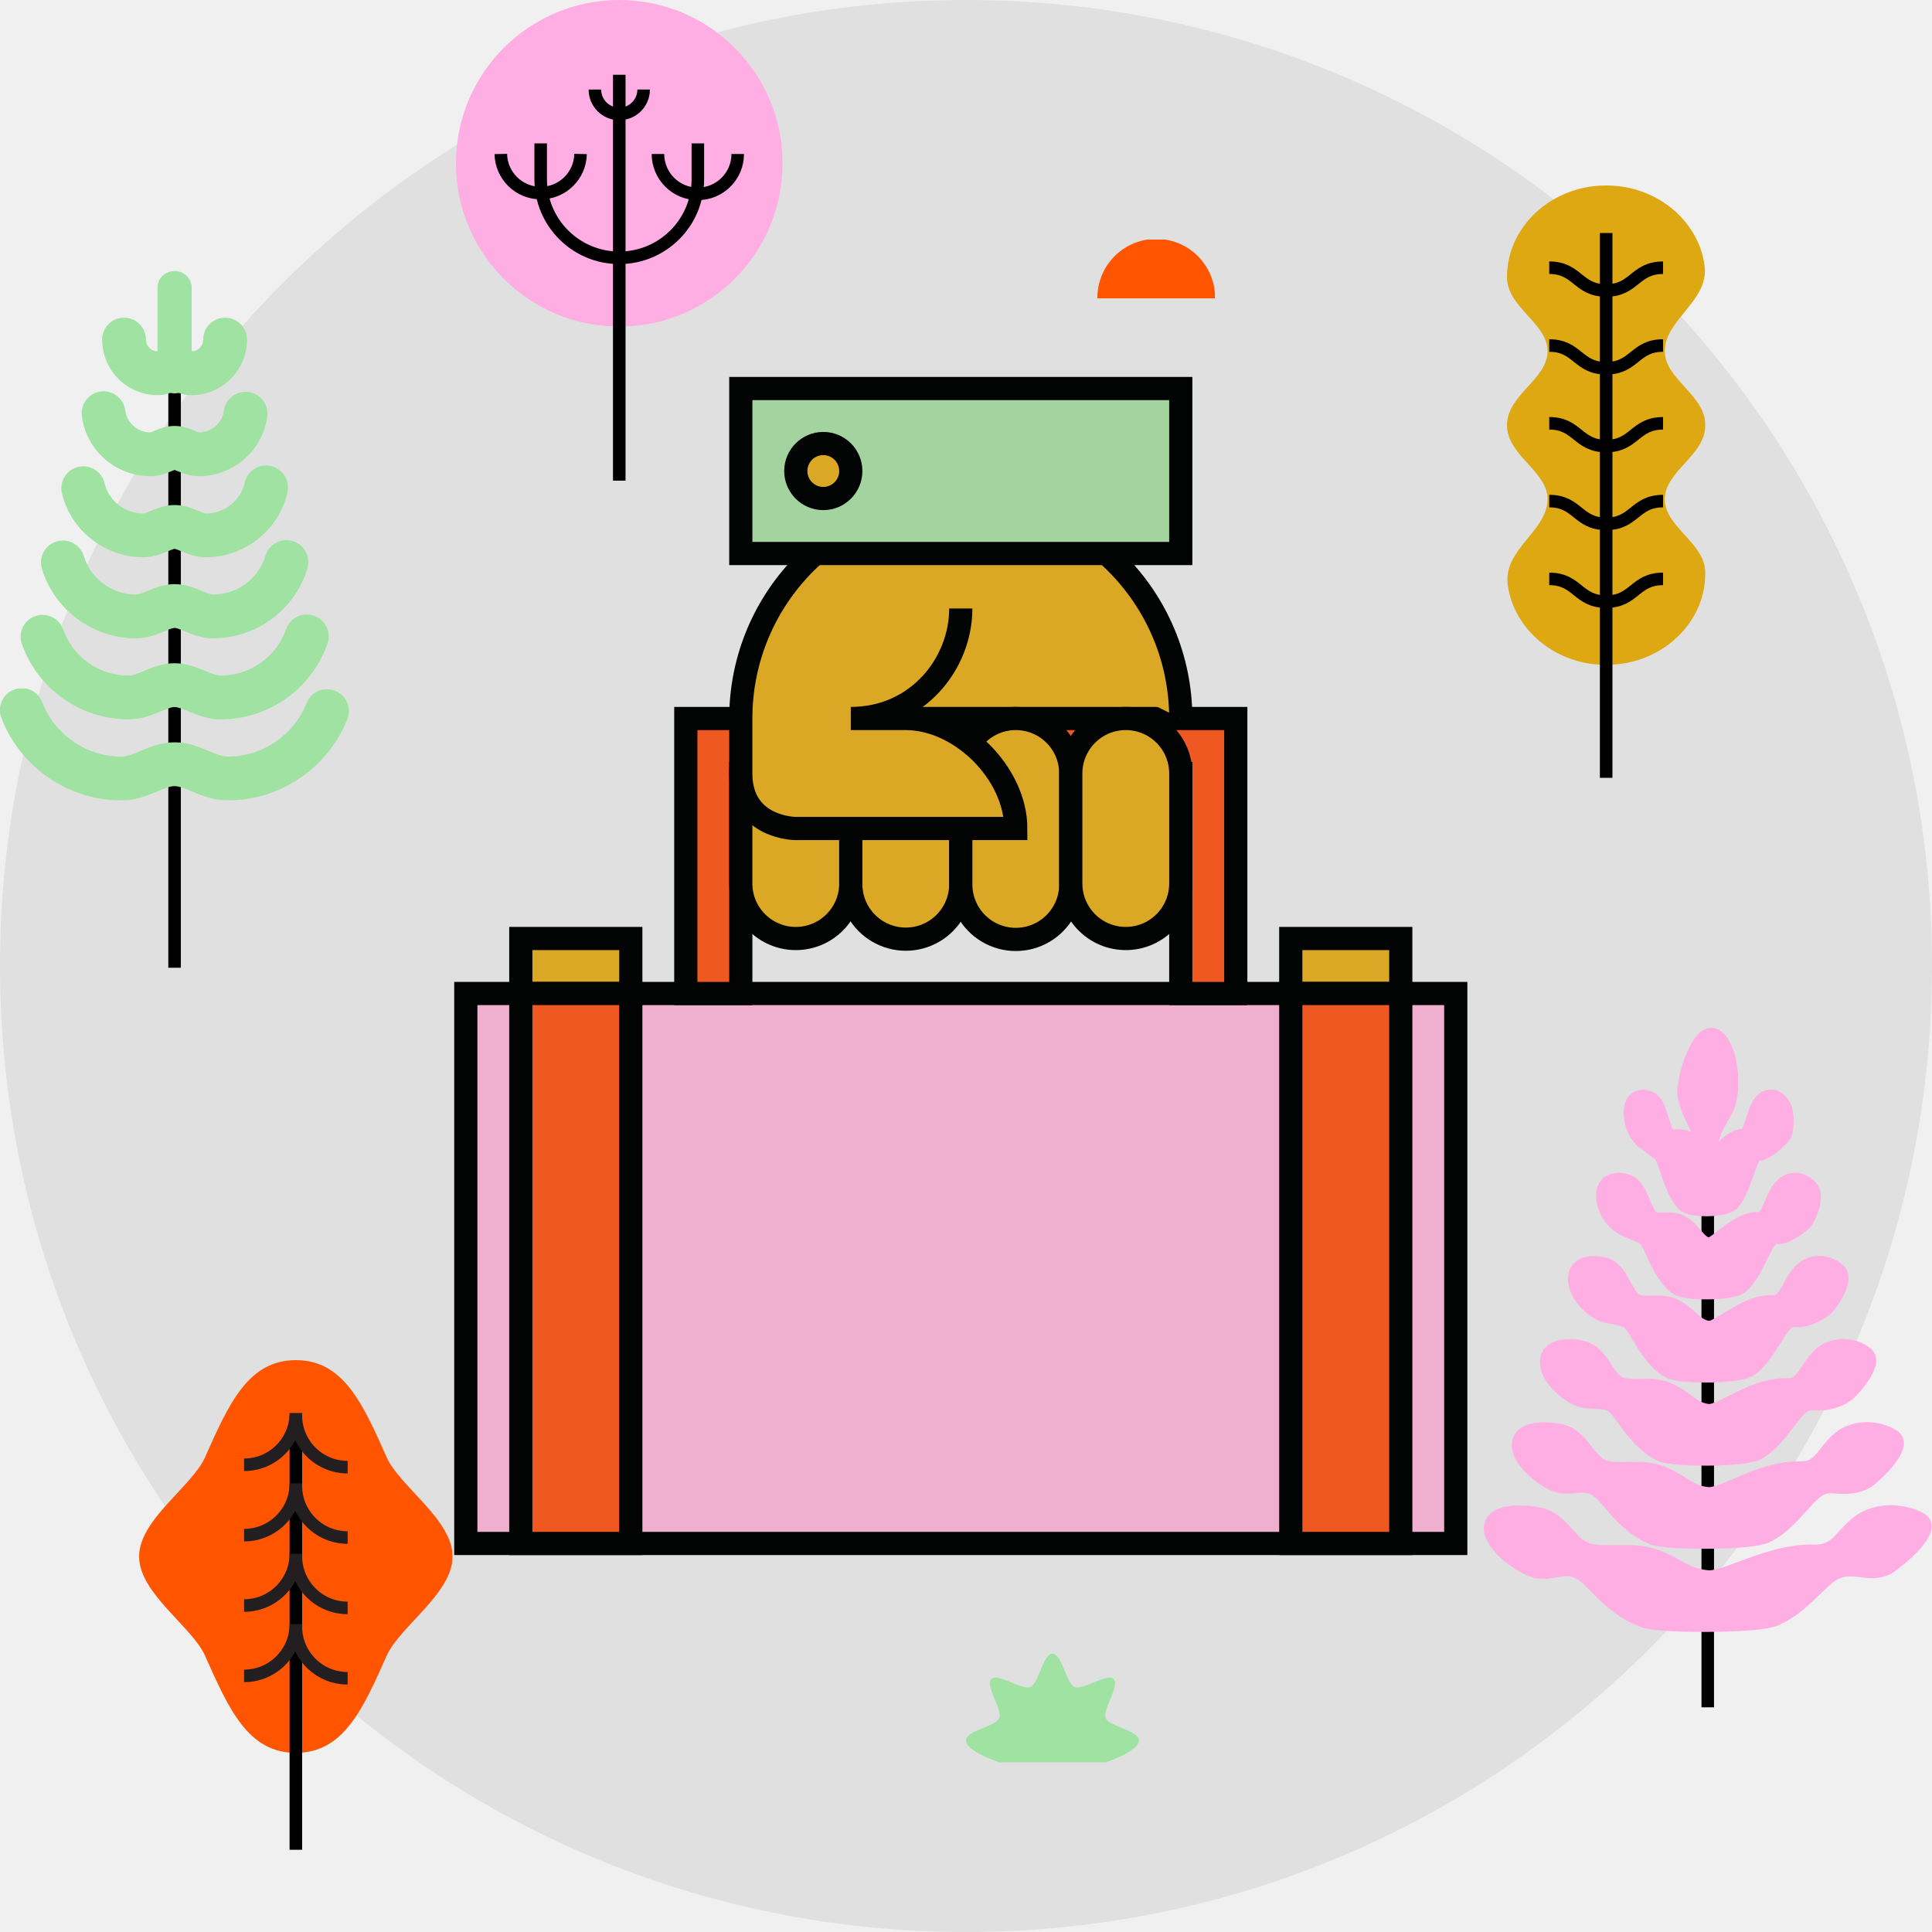
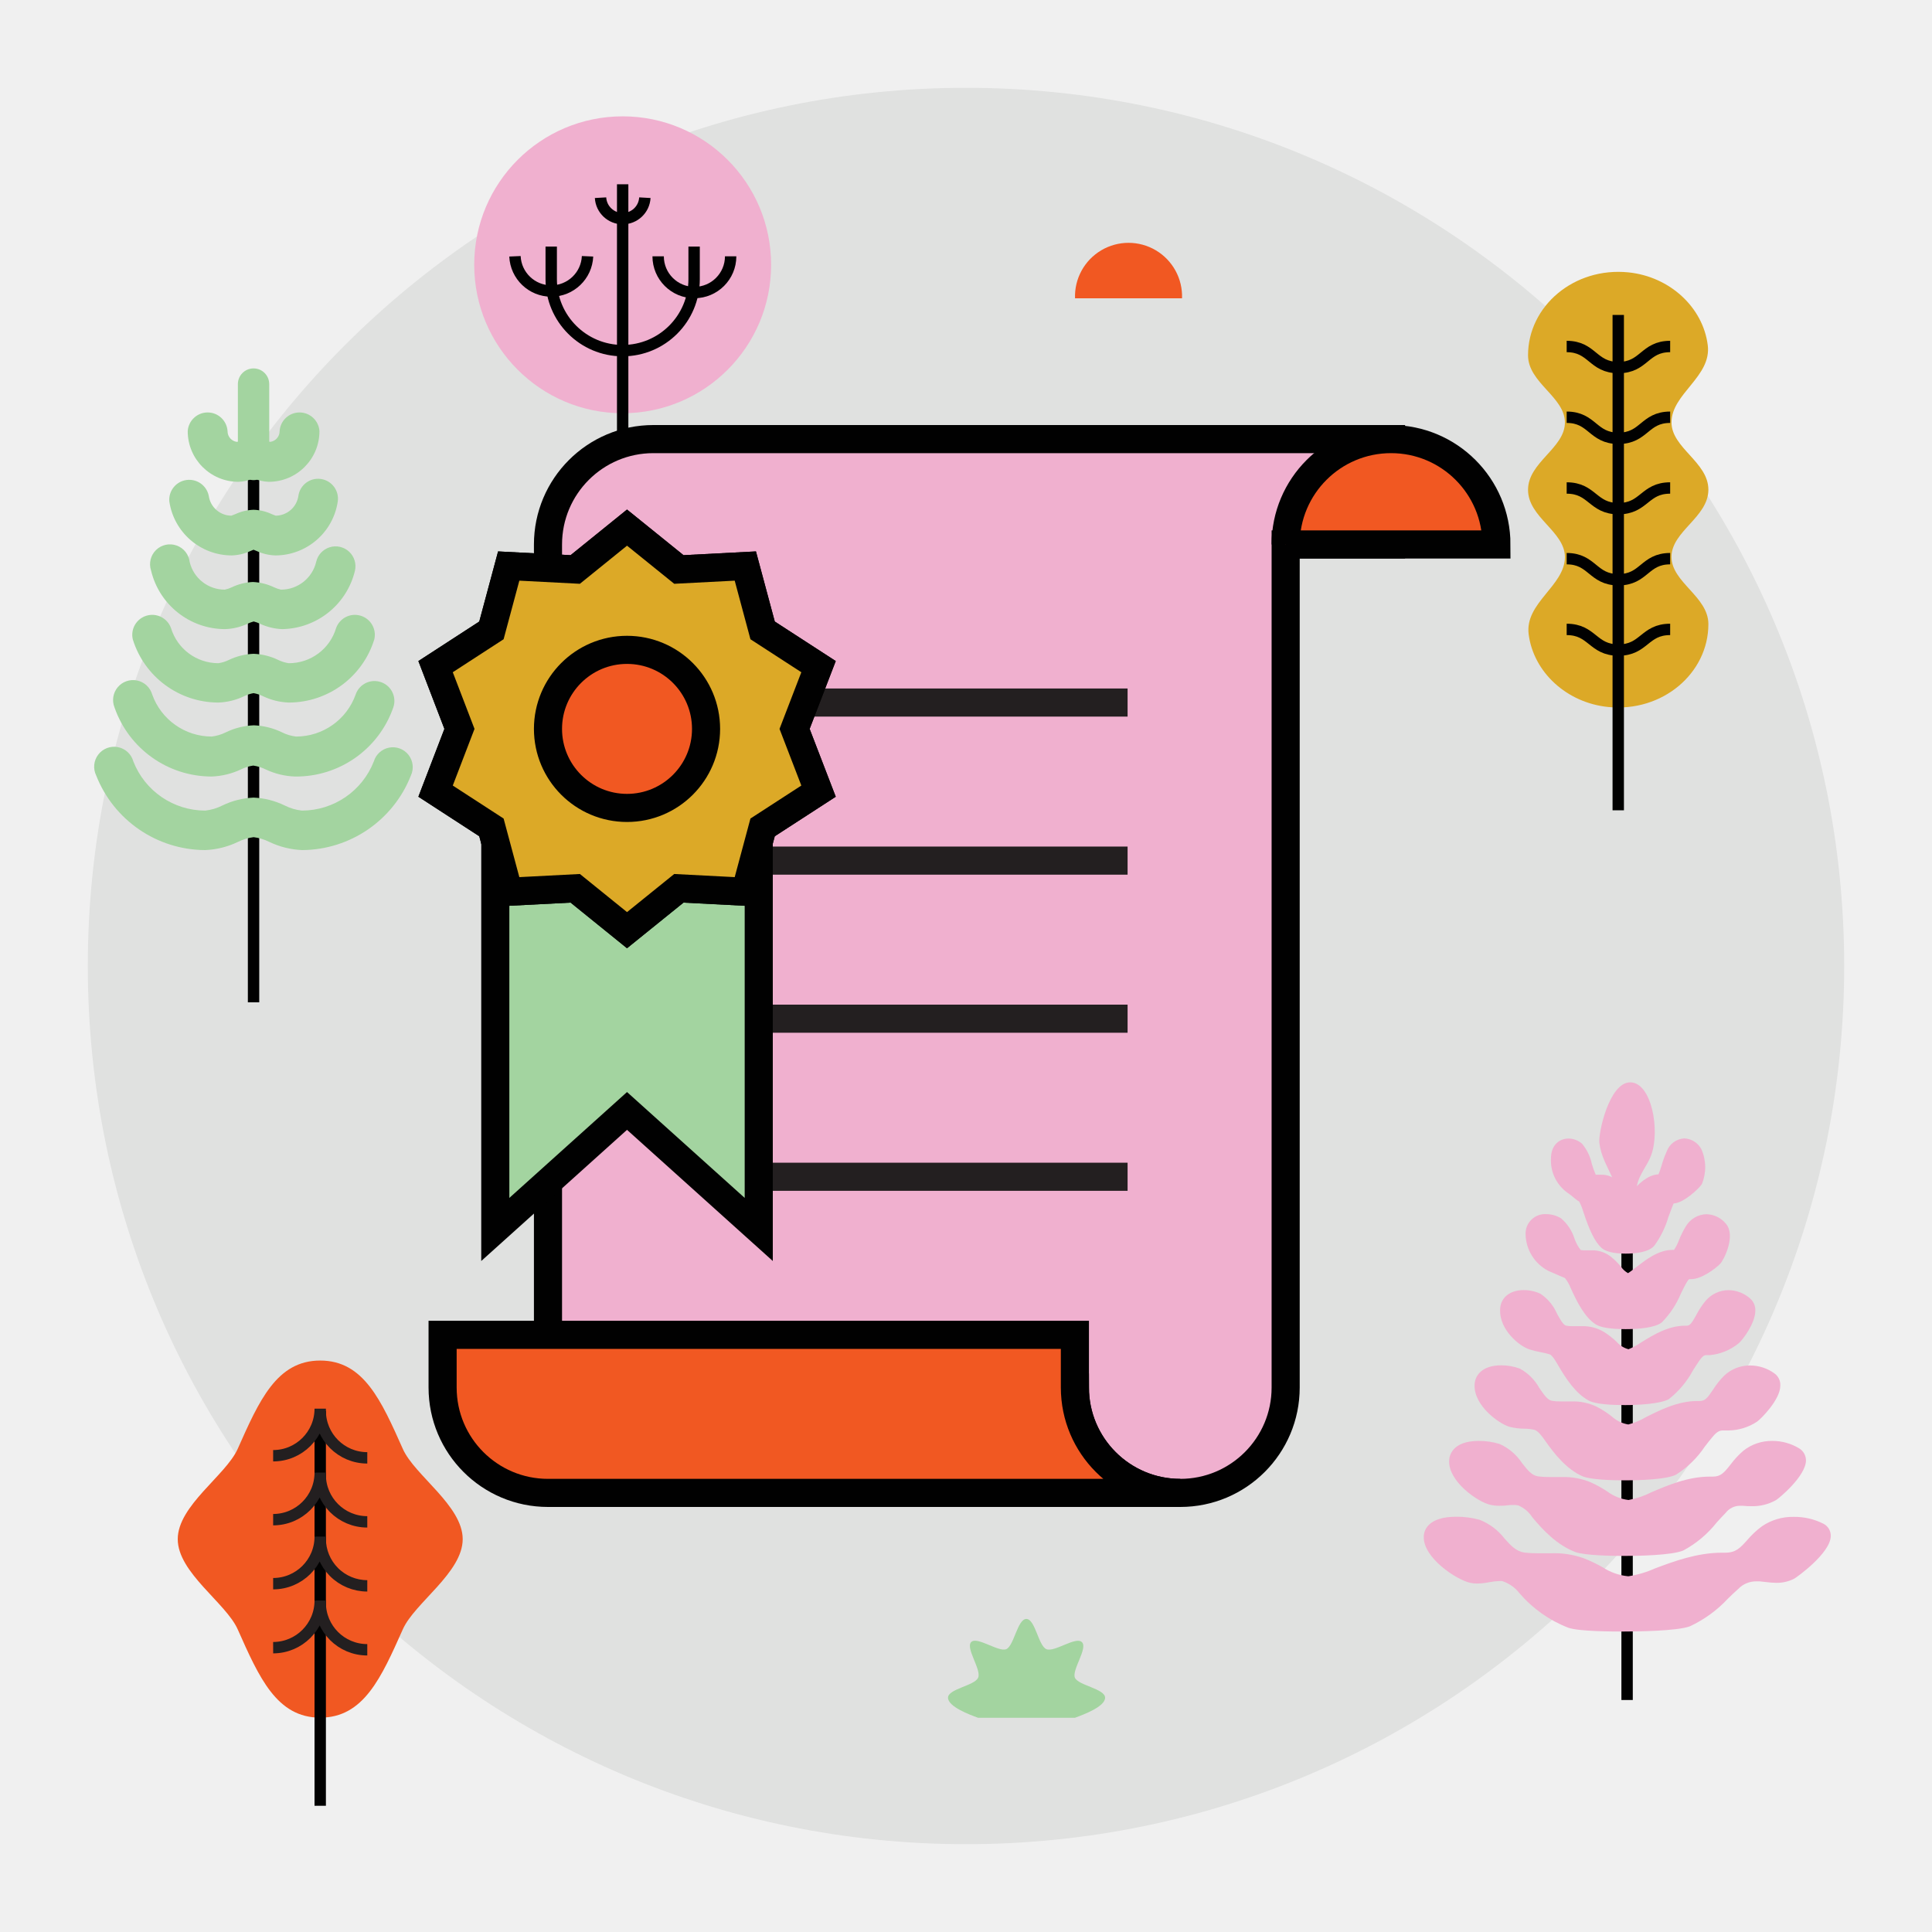
- <svg xmlns="http://www.w3.org/2000/svg" xmlns:xlink="http://www.w3.org/1999/xlink" width="250" height="250" viewBox="0 0 250 250">
+ <svg xmlns="http://www.w3.org/2000/svg" viewBox="0 0 275 275">
  <defs>
-     <path id="a" d="M0 .344h25.672v62.035H0z" />
-     <path id="c" d="M0 .638h40.566V51.46H0z" />
-     <path id="e" d="M0 .86h45.182v14.484H.001z" />
-     <path id="g" d="M.362.771H4.82V16.67H.362z" />
-     <path id="i" d="M0 .803h42.266V43.07H0z" />
-     <path id="k" d="M0 0h15.235v7.618H0z" />
-     <path id="m" d="M.019.073h7.926v18.414H.019z" />
+     <style>.cls-1{fill:#e0e1e0;}.cls-2,.cls-9{fill:#f0b0cf;}.cls-11,.cls-3,.cls-4,.cls-6{fill:none;}.cls-10,.cls-12,.cls-13,.cls-3,.cls-4,.cls-9{stroke:#010101;}.cls-10,.cls-11,.cls-12,.cls-13,.cls-3,.cls-6,.cls-9{stroke-miterlimit:10;}.cls-3,.cls-4,.cls-6{stroke-width:1.62px;}.cls-4{stroke-linejoin:round;}.cls-10,.cls-5{fill:#f15822;}.cls-11,.cls-6{stroke:#231f20;}.cls-12,.cls-7{fill:#a3d4a0;}.cls-13,.cls-8{fill:#dca927;}.cls-10,.cls-11,.cls-12,.cls-13,.cls-9{stroke-width:4px;}</style>
  </defs>
-   <g fill="none" fill-rule="evenodd">
-     <circle cx="125" cy="125" r="125" fill="#E0E0E0" />
-     <path fill="#DBA826" d="M152.792 93.865c0 9.88-10.886 17.89-24.316 17.89-13.428 0-24.315-8.01-24.315-17.89s10.887-17.891 24.315-17.891c13.43 0 24.316 8.01 24.316 17.89" />
-     <path fill="#EFAFCE" d="M60.275 199.725h128.1v-71.167h-128.1z" />
-     <path stroke="#020303" stroke-width="3" d="M60.275 199.725h128.1v-71.167h-128.1z" />
-     <path fill="#DBA826" d="M67.392 128.558h14.233v-7.116H67.392z" />
-     <path stroke="#020303" stroke-width="3" d="M67.392 128.558h14.233v-7.116H67.392z" />
-     <path fill="#F05822" d="M67.392 199.725h14.233v-71.167H67.392z" />
-     <path stroke="#020303" stroke-width="3" d="M67.392 199.725h14.233v-71.167H67.392z" />
-     <path fill="#DBA826" d="M167.026 128.558h14.233v-7.116h-14.233z" />
-     <path stroke="#020303" stroke-width="3" d="M167.026 128.558h14.233v-7.116h-14.233z" />
-     <path fill="#F05822" d="M167.026 199.725h14.233v-71.167h-14.233z" />
-     <path stroke="#020303" stroke-width="3" d="M167.026 199.725h14.233v-71.167h-14.233z" />
-     <path fill="#F05822" d="M88.742 92.975V128.56h7.117v-28.467h56.933v28.467h7.117V92.975z" />
-     <path stroke="#020303" stroke-width="3" d="M88.742 92.975V128.56h7.117v-28.467h56.933v28.467h7.117V92.975z" />
-     <path fill="#DBA826" d="M95.858 114.325a7.117 7.117 0 1 0 14.234 0V100.09a7.117 7.117 0 1 0-14.234 0v14.234z" />
-     <path stroke="#020303" stroke-width="3" d="M95.858 114.325a7.117 7.117 0 1 0 14.234 0V100.09a7.117 7.117 0 1 0-14.234 0v14.234z" />
-     <path fill="#DBA826" d="M124.325 114.325a7.117 7.117 0 1 1-14.233 0V100.09a7.117 7.117 0 1 1 14.233 0v14.234z" />
-     <path stroke="#020303" stroke-width="3" d="M124.325 114.325a7.117 7.117 0 1 1-14.233 0V100.09a7.117 7.117 0 1 1 14.233 0v14.234z" />
-     <path fill="#DBA826" d="M138.558 114.325a7.117 7.117 0 1 1-14.232 0V100.09a7.115 7.115 0 1 1 14.232 0v14.234z" />
-     <path stroke="#020303" stroke-width="3" d="M138.558 114.325a7.117 7.117 0 1 1-14.232 0V100.09a7.115 7.115 0 1 1 14.232 0v14.234z" />
-     <path fill="#DBA826" d="M152.792 114.325a7.117 7.117 0 1 1-14.234 0V100.09a7.117 7.117 0 1 1 14.234 0v14.234z" />
-     <path stroke="#020303" stroke-width="3" d="M152.792 114.325a7.117 7.117 0 1 1-14.234 0V100.09a7.117 7.117 0 1 1 14.234 0v14.234z" />
-     <path fill="#DBA826" d="M124.325 78.742c0 7.116-5.586 14.233-14.233 14.233h7.117c7.116 0 14.233 7.117 14.233 14.234h-28.467s-7.117 0-7.117-7.117v-7.117c0-15.722 12.745-28.467 28.467-28.467 15.723 0 28.466 12.745 28.466 28.467" />
-     <path stroke="#020303" stroke-width="3" d="M124.325 78.742c0 7.116-5.586 14.233-14.233 14.233h7.117c7.116 0 14.233 7.117 14.233 14.234h-28.467s-7.117 0-7.117-7.117v-7.117c0-15.722 12.745-28.467 28.467-28.467 15.723 0 28.466 12.745 28.466 28.467" />
-     <path fill="#A3D39F" d="M95.859 71.625h56.933v-21.35H95.859z" />
-     <path stroke="#020303" stroke-width="3" d="M95.859 71.625h56.933v-21.35H95.859z" />
-     <path fill="#DBA826" d="M110.092 60.95a3.558 3.558 0 1 1-7.117 0 3.558 3.558 0 0 1 7.117 0" />
-     <path stroke="#020303" stroke-width="3" d="M110.092 60.95a3.558 3.558 0 1 1-7.117 0 3.558 3.558 0 0 1 7.117 0z" />
-     <g>
-       <g transform="translate(195 23.656)">
-         <mask id="b" fill="#fff">
-           <use xlink:href="#a" />
-         </mask>
-         <path fill="#DDA812" d="M25.672 31.362c0-3.931-5.25-5.923-5.25-9.574 0-4.094 5.736-6.51 5.157-11.025-.694-5.41-5.425-9.746-11.282-10.344C6.553-.372.002 5.214.002 12.214c0 3.93 5.25 5.923 5.25 9.574 0 3.65-5.25 5.643-5.25 9.574 0 3.93 5.25 5.923 5.25 9.574 0 4.094-5.738 6.509-5.158 11.025.695 5.41 5.426 9.746 11.282 10.344 7.744.79 14.297-4.795 14.297-11.795 0-3.931-5.25-5.923-5.25-9.574s5.25-5.643 5.25-9.574" mask="url(#b)" />
-       </g>
-       <path stroke="#000" stroke-linejoin="round" stroke-width="1.623" d="M207.837 30.15v70.506M200.471 74.908c3.683 0 3.683 2.946 7.365 2.946 3.682 0 3.682-2.946 7.365-2.946M200.471 64.842c3.683 0 3.683 2.946 7.365 2.946 3.682 0 3.682-2.946 7.365-2.946M200.471 54.776c3.683 0 3.683 2.945 7.365 2.945 3.682 0 3.682-2.945 7.365-2.945M200.471 44.71c3.683 0 3.683 2.945 7.365 2.945 3.682 0 3.682-2.946 7.365-2.946M200.471 34.643c3.683 0 3.683 2.946 7.365 2.946 3.682 0 3.682-2.946 7.365-2.946" />
-     </g>
-     <g>
-       <g transform="translate(18 175.362)">
-         <mask id="d" fill="#fff">
-           <use xlink:href="#c" />
-         </mask>
-         <path fill="#F50" d="M40.566 26.049c0 4.767-6.854 9.073-8.528 12.832-3.064 6.883-5.567 12.579-11.755 12.579-6.188 0-8.691-5.696-11.755-12.58C6.855 35.123 0 30.817 0 26.05c0-4.767 6.854-9.073 8.527-12.833C11.592 6.334 14.095.638 20.283.638c6.188 0 8.69 5.696 11.755 12.578 1.674 3.76 8.528 8.066 8.528 12.833" mask="url(#d)" />
-       </g>
-       <path stroke="#000" stroke-linejoin="round" stroke-width="1.623" d="M38.283 183.149v56.213" />
-       <path stroke="#231F20" stroke-width="1.623" d="M44.985 189.85c-3.701 0-6.702-3-6.702-6.701v-.307a6.7 6.7 0 0 1-6.701 6.7M44.985 198.956c-3.701 0-6.702-3-6.702-6.701v-.307a6.7 6.7 0 0 1-6.701 6.7M44.985 208.062c-3.701 0-6.702-3-6.702-6.701v-.307a6.7 6.7 0 0 1-6.701 6.7M44.985 217.167c-3.701 0-6.702-3-6.702-6.7v-.308a6.7 6.7 0 0 1-6.701 6.701" />
-     </g>
-     <g>
-       <path stroke="#000" stroke-linejoin="round" stroke-width="1.623" d="M22.592 44.882l-.002 80.347" />
-       <path fill="#9FE2A2" d="M24.771 51.134c-.947 0-1.684-.297-2.18-.502-.496.205-1.234.502-2.18.502-3.967 0-7.194-3.228-7.194-7.194a2.833 2.833 0 0 1 5.667 0c0 .793.607 1.446 1.381 1.52.06-.023.131-.054.19-.078.481-.199 1.208-.5 2.136-.5.928 0 1.655.301 2.136.5.06.024.131.055.19.077a1.528 1.528 0 0 0 1.381-1.519 2.833 2.833 0 1 1 5.667 0c0 3.966-3.227 7.194-7.194 7.194" />
-       <path fill="#9FE2A2" d="M25.715 61.622c-1.143 0-2.043-.373-2.701-.646-.134-.054-.305-.125-.424-.166-.117.04-.288.112-.42.166-.659.273-1.56.646-2.703.646-4.461 0-8.274-3.313-8.867-7.705a2.834 2.834 0 1 1 5.615-.76c.215 1.584 1.593 2.78 3.218 2.798.113-.025.373-.134.567-.214.636-.264 1.506-.624 2.59-.624 1.087 0 1.957.36 2.593.624.192.08.454.189.567.214 1.623-.018 3.003-1.214 3.216-2.797a2.834 2.834 0 0 1 5.617.759c-.594 4.392-4.406 7.705-8.869 7.705" />
-       <path fill="#9FE2A2" d="M26.657 72.11c-1.317 0-2.399-.448-3.189-.775-.293-.121-.735-.305-.886-.316-.133.01-.576.195-.868.316-.79.327-1.872.775-3.189.775-4.997 0-9.423-3.511-10.524-8.347a2.834 2.834 0 0 1 5.526-1.258c.52 2.282 2.621 3.938 4.998 3.938.19 0 .65-.191 1.02-.344.803-.333 1.803-.747 3.046-.747 1.243 0 2.242.414 3.045.747.371.154.831.344 1.021.344 2.376 0 4.48-1.656 4.998-3.938a2.834 2.834 0 1 1 5.525 1.258c-1.1 4.836-5.526 8.347-10.523 8.347" />
-       <path fill="#9FE2A2" d="M27.6 82.598c-1.492 0-2.704-.502-3.677-.905-.496-.206-1.059-.439-1.332-.439-.273 0-.836.233-1.332.44-.973.402-2.185.904-3.677.904-5.595 0-10.604-3.729-12.179-9.065a2.834 2.834 0 0 1 5.435-1.605c.87 2.945 3.643 5.002 6.744 5.002.365 0 .92-.229 1.508-.474.936-.386 2.101-.869 3.501-.869s2.565.483 3.501.87c.588.244 1.143.473 1.508.473 3.101 0 5.874-2.057 6.744-5.002a2.832 2.832 0 1 1 5.435 1.605c-1.575 5.336-6.584 9.065-12.179 9.065" />
-       <path fill="#9FE2A2" d="M28.543 93.085c-1.667 0-3.052-.572-4.165-1.034-.697-.289-1.356-.563-1.787-.563-.43 0-1.09.274-1.787.563-1.113.461-2.498 1.034-4.165 1.034-6.24 0-11.8-3.95-13.839-9.83a2.835 2.835 0 0 1 5.355-1.857 8.975 8.975 0 0 0 8.484 6.02c.54 0 1.215-.279 1.996-.604 1.07-.441 2.398-.992 3.956-.992 1.558 0 2.888.55 3.956.992.781.325 1.456.604 1.996.604a8.975 8.975 0 0 0 8.484-6.02 2.834 2.834 0 0 1 5.355 1.857c-2.038 5.88-7.599 9.83-13.839 9.83" />
-       <g transform="translate(0 88.23)">
-         <mask id="f" fill="#fff">
-           <use xlink:href="#e" />
-         </mask>
-         <path fill="#9FE2A2" d="M29.486 15.344c-1.841 0-3.4-.646-4.652-1.165-.851-.353-1.654-.685-2.244-.685-.587 0-1.39.332-2.24.685-1.254.52-2.813 1.165-4.655 1.165-6.813 0-13.043-4.27-15.502-10.627a2.834 2.834 0 1 1 5.285-2.046c1.62 4.191 5.728 7.005 10.218 7.005.714 0 1.534-.34 2.484-.732 1.265-.524 2.695-1.118 4.41-1.118 1.716 0 3.148.594 4.412 1.118.95.392 1.77.732 2.485.732 4.49 0 8.597-2.814 10.219-7.005a2.835 2.835 0 0 1 5.284 2.046c-2.46 6.356-8.69 10.627-15.504 10.627" mask="url(#f)" />
-       </g>
-       <g transform="translate(20 34.23)">
-         <mask id="h" fill="#fff">
-           <use xlink:href="#g" />
-         </mask>
-         <path fill="#9FE2A2" d="M2.591 16.67a2.23 2.23 0 0 1-2.229-2.23V3A2.23 2.23 0 0 1 4.82 3v11.44a2.23 2.23 0 0 1-2.229 2.23" mask="url(#h)" />
-       </g>
-     </g>
-     <g>
-       <g transform="translate(59 -.803)">
-         <mask id="j" fill="#fff">
-           <use xlink:href="#i" />
-         </mask>
-         <path fill="#FFAEE4" d="M42.266 21.936c0 11.671-9.462 21.133-21.133 21.133C9.46 43.07 0 33.607 0 21.936 0 10.266 9.46.803 21.133.803c11.67 0 21.133 9.462 21.133 21.133" mask="url(#j)" />
-       </g>
-       <path stroke="#000" stroke-width="1.623" d="M80.133 9.675v52.521" />
-       <path stroke="#000" stroke-linejoin="round" stroke-width="1.623" d="M90.301 18.551v4.642c0 5.615-4.553 10.168-10.168 10.168-5.616 0-10.169-4.553-10.169-10.168v-4.642M83.287 11.587a3.154 3.154 0 1 1-6.309 0M75.125 19.925a5.161 5.161 0 0 1-10.32 0M95.462 19.925a5.161 5.161 0 0 1-10.322 0" />
-     </g>
-     <g transform="translate(142 31)">
-       <mask id="l" fill="#fff">
-         <use xlink:href="#k" />
-       </mask>
-       <path fill="#F50" d="M15.235 7.618A7.618 7.618 0 1 0 0 7.618h15.235z" mask="url(#l)" />
-     </g>
-     <g>
-       <path stroke="#000" stroke-linejoin="round" stroke-width="1.623" d="M220.982 220.927v-72.276" />
-       <path fill="#FFAEE4" d="M220.44 211.171c-1.451 0-6.302-.039-7.833-.539-2.94-.96-5.246-3.12-6.928-4.892-.804-.849-1.546-1.566-2.48-1.748a2.389 2.389 0 0 0-.457-.041c-.398 0-.841.076-1.31.158-.561.096-1.142.196-1.774.196-.366 0-.705-.034-1.037-.103-2.034-.425-6.733-3.593-6.618-6.563.032-.853.549-2.84 4.627-2.84 1.185 0 2.51.172 3.298.428 1.63.528 2.656 1.663 3.56 2.665 1.014 1.123 1.693 1.818 2.819 1.955a15.09 15.09 0 0 0 1.872.096c.335 0 .666-.006.997-.012.343-.005.684-.01 1.026-.01 1.387 0 2.9.085 4.563.708 1.153.43 2.005.9 2.758 1.316 1.156.639 1.992 1.1 3.542 1.25.037.004.075.005.115.005.789 0 2.239-.54 3.773-1.113 2.659-.992 5.97-2.228 9.509-2.228l.458.004c1.518 0 2.122-.667 3.123-1.773.572-.632 1.22-1.348 2.124-1.987 1.207-.855 2.808-1.325 4.509-1.325 1.523 0 3.042.373 4.277 1.05a1.913 1.913 0 0 1 1.01 1.748c-.051 2.436-4.914 5.908-5.238 6.068a5.403 5.403 0 0 1-2.484.574c-.513 0-1.008-.058-1.486-.115-.29-.034-.591-.072-.913-.094a6.089 6.089 0 0 0-.44-.017c-.997 0-1.668.28-2.566 1.075-.513.452-.998.918-1.478 1.378-1.542 1.482-3.137 3.014-5.43 3.945-1.787.725-7.714.782-9.488.782" />
-       <path fill="#FFAEE4" d="M220.512 200.413c-1.634 0-5.578-.054-6.92-.559-2.602-.979-4.627-3.157-6.1-4.945-.654-.793-1.301-1.518-2.034-1.684a2.978 2.978 0 0 0-.663-.063c-.303 0-.607.025-.91.05-.376.03-.753.057-1.127.057a5.62 5.62 0 0 1-1.33-.144c-1.771-.425-5.904-3.297-5.806-6.238.023-.667.392-2.847 4.202-2.847 1.064 0 2.26.18 2.977.447 1.475.55 2.379 1.702 3.177 2.718.854 1.09 1.422 1.763 2.3 1.886.459.065.946.093 1.579.093.288 0 .574-.005.86-.01.299-.007.598-.012.897-.012 1.182 0 2.592.087 4.09.732 1.02.44 1.77.915 2.432 1.335.974.62 1.679 1.067 2.955 1.21h.005c.684 0 1.968-.553 3.21-1.086 2.338-1.004 5.246-2.253 8.388-2.253.1 0 .398.005.398.005 1.133 0 1.59-.52 2.518-1.7.5-.636 1.067-1.357 1.862-2.005 1.094-.89 2.548-1.38 4.096-1.38 1.382 0 2.759.388 3.875 1.092.598.376.93 1.008.915 1.732-.05 2.188-3.8 5.341-4.288 5.62-1.014.577-2.114.846-3.46.846-.373 0-.765-.019-1.27-.06a4.388 4.388 0 0 0-.353-.017c-.681 0-1.208.161-2.042 1.008-.444.451-.864.916-1.281 1.377-1.35 1.492-2.747 3.035-4.777 3.984-1.564.732-6.378.811-8.375.811" />
-       <path fill="#FFAEE4" d="M220.614 189.655c-1.752 0-4.865-.076-6.021-.59-2.263-1.001-4-3.198-5.26-5-.515-.737-1.064-1.47-1.597-1.61-.407-.11-.892-.13-1.404-.15-.634-.026-1.351-.056-2.08-.261-1.526-.432-5.062-2.962-4.978-5.908.039-1.38 1.05-2.854 3.774-2.854.95 0 2.025.192 2.673.477 1.313.576 2.092 1.744 2.778 2.775.703 1.055 1.174 1.703 1.789 1.804.369.06.763.088 1.28.088.242 0 .482-.005.72-.011.259-.006.515-.011.772-.011 1.046 0 2.296.09 3.633.769.886.45 1.53.933 2.1 1.358.823.615 1.366 1.022 2.362 1.153.44-.001 1.595-.584 2.52-1.052 2.017-1.02 4.527-2.29 7.282-2.29.089 0 .338.005.338.005.77 0 1.098-.394 1.912-1.614.427-.638.909-1.361 1.593-2.016.977-.938 2.289-1.455 3.69-1.455 1.25 0 2.489.409 3.489 1.15.537.4.824 1.01.807 1.72-.047 1.96-2.776 4.769-3.326 5.138-1.163.78-2.674 1.246-4.04 1.246-.19 0-.376-.01-.556-.027a2.664 2.664 0 0 0-.262-.014c-.404 0-.796.07-1.511.925-.376.45-.732.914-1.085 1.374-1.155 1.504-2.35 3.058-4.112 4.029-1.346.742-5.14.852-7.28.852" />
-       <path fill="#FFAEE4" d="M220.697 178.897c-1.81 0-4.17-.11-5.145-.635-1.91-1.03-3.353-3.243-4.396-5.057-.242-.421-.81-1.41-1.18-1.528-.371-.12-.798-.208-1.25-.3-.551-.112-1.121-.23-1.687-.423-1.518-.521-4.197-2.828-4.133-5.568.04-1.738 1.355-2.861 3.348-2.861.859 0 1.797.205 2.39.522 1.139.608 1.786 1.789 2.357 2.83.398.728.893 1.632 1.293 1.712.274.056.57.08.966.08.194 0 .387-.005.58-.011.216-.006.43-.011.646-.011.919 0 2.019.097 3.197.824.75.464 1.29.954 1.765 1.386.694.632 1.066.949 1.708 1.065.336-.062 1.208-.598 1.849-.992 1.698-1.045 3.812-2.346 6.196-2.346.079 0 .238.005.239.005.454 0 .704-.341 1.347-1.512.35-.638.747-1.361 1.312-2.021.859-1 2.029-1.552 3.297-1.552 1.128 0 2.234.439 3.115 1.235.328.296.713.836.69 1.728-.042 1.726-1.801 4.136-2.352 4.585-1.034.844-2.782 1.698-4.122 1.698-.127 0-.25-.008-.367-.022a1.304 1.304 0 0 0-.162-.01c-.173 0-.411 0-.977.822-.31.45-.602.914-.892 1.373-.955 1.513-1.943 3.077-3.427 4.07-1.187.796-4.397.914-6.205.914" />
-       <path fill="#FFAEE4" d="M220.77 168.139c-2.165 0-3.611-.24-4.3-.712-1.528-1.052-2.625-3.17-3.496-5.1-.143-.32-.58-1.287-.835-1.464-.56-.228-1.28-.544-1.922-.827l-.433-.19c-1.34-.588-3.301-2.651-3.254-5.212.03-1.715 1.205-2.868 2.92-2.868.768 0 1.608.235 2.142.599.939.64 1.426 1.775 1.897 2.873.236.549.63 1.467.88 1.63.115.022.309.042.572.042.146 0 .29-.005.436-.01.176-.006.35-.012.525-.012.759 0 1.76.104 2.79.915.608.478 1.037.976 1.416 1.416.46.533.705.795.993.91.283-.153.8-.56 1.194-.868 1.309-1.028 3.102-2.435 5.14-2.435.07 0 .142.002.212.005.164-.117.508-.917.713-1.394.274-.634.583-1.354 1.025-2.011.727-1.083 1.76-1.681 2.906-1.681 1.02 0 2 .48 2.758 1.354 1.474 1.699-.291 5.169-.801 5.7-.71.739-2.705 2.189-4.095 2.189a2.156 2.156 0 0 1-.322-.026c-.021 0-.186.13-.49.693-.242.45-.472.916-.7 1.377-.75 1.515-1.526 3.082-2.714 4.096-.977.835-3.344 1.01-5.157 1.01" />
-       <path fill="#FFAEE4" d="M220.796 157.38c-1.727 0-2.903-.285-3.496-.848-.897-.851-1.66-2.377-2.548-5.102-.097-.296-.382-1.167-.573-1.438-.34-.205-.691-.486-1.033-.757-.255-.203-.544-.434-.721-.54-1.138-.69-2.351-2.49-2.32-4.812.028-2.122 1.36-2.875 2.494-2.875.7 0 1.458.288 1.93.733.705.663 1.039 1.737 1.392 2.872.146.47.378 1.217.56 1.537l.093.002c.096 0 .19-.005.284-.01.138-.006.275-.012.413-.012.616 0 1.538.11 2.416 1.064.45.49.765.993 1.042 1.436.086.138.209.335.325.502.149-.154.312-.331.45-.481.973-1.053 2.292-2.483 3.946-2.578.145-.3.32-.861.444-1.26.195-.626.417-1.335.73-1.98.81-1.665 2.028-1.845 2.515-1.845.935 0 1.79.54 2.408 1.523.815 1.296.629 4.17.066 4.979-.466.67-2.596 2.675-3.977 2.737a5.213 5.213 0 0 0-.23.517c-.176.454-.344.92-.51 1.384-.565 1.576-1.1 3.065-1.964 4.086-.818.964-2.7 1.167-4.136 1.167" />
-       <g transform="translate(217 132.927)">
-         <mask id="n" fill="#fff">
-           <use xlink:href="#m" />
-         </mask>
-         <path fill="#FFAEE4" d="M2.128 18.487C3.555 14.298.48 12.471.03 8.667-.129 7.321 1.422.071 4.432.071c3.065 0 4.272 6.76 3.031 10.312-.538 1.54-1.748 2.778-2.05 4.42l.064 3.683H2.128z" mask="url(#n)" />
-       </g>
-     </g>
-     <path fill="#9FE2A2" d="M143.082 228.043c1.252-.453 4.294-1.59 4.294-2.854 0-1.265-3.838-1.756-4.294-2.855-.473-1.14 1.876-4.198 1.018-5.057-.859-.859-3.917 1.49-5.057 1.018-1.099-.456-1.59-4.295-2.855-4.295-1.264 0-1.755 3.839-2.855 4.295-1.139.472-4.197-1.877-5.056-1.018s1.49 3.917 1.018 5.057c-.456 1.099-4.295 1.59-4.295 2.855 0 1.264 3.042 2.401 4.295 2.854h13.787z" />
+   <g id="Layer_1" data-name="Layer 1">
+     <circle class="cls-1" cx="137.5" cy="137.5" r="125" />
+     <circle class="cls-2" cx="88.63" cy="37.69" r="21.13" />
+     <line class="cls-3" x1="88.63" y1="26.23" x2="88.63" y2="78.75" />
+     <path class="cls-4" d="M98.8,35.1v4.64a10.17,10.17,0,0,1-20.34,0V35.1" />
+     <path class="cls-4" d="M91.79,28.14a3.16,3.16,0,0,1-6.31,0" />
+     <path class="cls-4" d="M83.63,36.48a5.17,5.17,0,0,1-10.33,0" />
+     <path class="cls-4" d="M104,36.48a5.16,5.16,0,1,1-10.32,0" />
+     <path class="cls-5" d="M65.86,219.08c0,4.76-6.85,9.07-8.52,12.83-3.07,6.88-5.57,12.58-11.76,12.58s-8.69-5.7-11.75-12.58c-1.68-3.76-8.53-8.07-8.53-12.83s6.85-9.08,8.53-12.84c3.06-6.88,5.56-12.58,11.75-12.58s8.69,5.7,11.76,12.58C59,210,65.86,214.31,65.86,219.08Z" />
+     <line class="cls-4" x1="45.58" y1="200.81" x2="45.58" y2="257.03" />
+     <path class="cls-6" d="M52.28,207.51a6.7,6.7,0,0,1-6.7-6.7v-.3a6.7,6.7,0,0,1-6.7,6.7" />
+     <path class="cls-6" d="M52.28,216.62a6.7,6.7,0,0,1-6.7-6.7v-.31a6.7,6.7,0,0,1-6.7,6.7" />
+     <path class="cls-6" d="M52.28,225.73a6.7,6.7,0,0,1-6.7-6.71v-.3a6.7,6.7,0,0,1-6.7,6.7" />
+     <path class="cls-6" d="M52.28,234.83a6.7,6.7,0,0,1-6.7-6.7v-.31a6.71,6.71,0,0,1-6.7,6.71" />
+     <line class="cls-4" x1="36.09" y1="62.32" x2="36.09" y2="142.67" />
+     <path class="cls-7" d="M38.27,68.58a5.45,5.45,0,0,1-2.18-.51,5.37,5.37,0,0,1-2.18.51,7.21,7.21,0,0,1-7.19-7.2,2.84,2.84,0,0,1,5.67,0,1.52,1.52,0,0,0,1.38,1.52l.19-.08a5.32,5.32,0,0,1,2.13-.5,5.38,5.38,0,0,1,2.14.5l.19.08a1.53,1.53,0,0,0,1.38-1.52,2.84,2.84,0,0,1,5.67,0A7.21,7.21,0,0,1,38.27,68.58Z" />
+     <path class="cls-7" d="M39.22,79.06a6.87,6.87,0,0,1-2.71-.64l-.42-.17-.42.17a6.86,6.86,0,0,1-2.7.64,9,9,0,0,1-8.87-7.7,2.84,2.84,0,0,1,5.62-.76,3.27,3.27,0,0,0,3.21,2.8,5.75,5.75,0,0,0,.57-.22,6.65,6.65,0,0,1,2.59-.62,6.56,6.56,0,0,1,2.59.62c.2.08.46.19.57.22a3.29,3.29,0,0,0,3.22-2.8,2.83,2.83,0,1,1,5.61.76A9,9,0,0,1,39.22,79.06Z" />
+     <path class="cls-7" d="M40.16,89.55A8.24,8.24,0,0,1,37,88.78a4.48,4.48,0,0,0-.89-.32,5.18,5.18,0,0,0-.87.32,8.19,8.19,0,0,1-3.18.77A10.85,10.85,0,0,1,21.5,81.2,2.83,2.83,0,1,1,27,80a5.13,5.13,0,0,0,5,3.93,4.43,4.43,0,0,0,1-.34,7.7,7.7,0,0,1,3-.75,7.8,7.8,0,0,1,3,.75,4.43,4.43,0,0,0,1,.34,5.14,5.14,0,0,0,5-3.93,2.83,2.83,0,1,1,5.52,1.25A10.84,10.84,0,0,1,40.16,89.55Z" />
+     <path class="cls-7" d="M41.1,100a9.25,9.25,0,0,1-3.68-.91,5.1,5.1,0,0,0-1.33-.43,5.35,5.35,0,0,0-1.33.43,9.16,9.16,0,0,1-3.68.91A12.76,12.76,0,0,1,18.9,91a2.84,2.84,0,0,1,5.44-1.6,7.05,7.05,0,0,0,6.74,5,5,5,0,0,0,1.51-.47,8.9,8.9,0,0,1,3.5-.87,8.86,8.86,0,0,1,3.5.87,5.12,5.12,0,0,0,1.51.47,7,7,0,0,0,6.74-5A2.84,2.84,0,0,1,53.28,91,12.75,12.75,0,0,1,41.1,100Z" />
+     <path class="cls-7" d="M42,110.53a10.63,10.63,0,0,1-4.16-1,5.9,5.9,0,0,0-1.79-.56,5.78,5.78,0,0,0-1.78.56,10.68,10.68,0,0,1-4.17,1A14.65,14.65,0,0,1,16.3,100.7a2.84,2.84,0,1,1,5.36-1.86,9,9,0,0,0,8.48,6,6.15,6.15,0,0,0,2-.6,10,10,0,0,1,4-1,10.06,10.06,0,0,1,4,1,6,6,0,0,0,2,.6,9,9,0,0,0,8.49-6,2.83,2.83,0,1,1,5.35,1.86A14.64,14.64,0,0,1,42,110.53Z" />
+     <path class="cls-7" d="M43,121a12,12,0,0,1-4.66-1.16,7,7,0,0,0-2.24-.68,7,7,0,0,0-2.24.68A11.89,11.89,0,0,1,29.2,121a16.74,16.74,0,0,1-15.51-10.62,2.84,2.84,0,1,1,5.29-2,11,11,0,0,0,10.22,7,7.08,7.08,0,0,0,2.48-.74,11.31,11.31,0,0,1,4.41-1.11,11.27,11.27,0,0,1,4.41,1.11,7.07,7.07,0,0,0,2.49.74,11,11,0,0,0,10.22-7,2.83,2.83,0,1,1,5.28,2A16.73,16.73,0,0,1,43,121Z" />
+     <path class="cls-7" d="M36.09,68.34a2.23,2.23,0,0,1-2.23-2.23V54.67a2.23,2.23,0,1,1,4.46,0V66.11A2.23,2.23,0,0,1,36.09,68.34Z" />
+     <line class="cls-4" x1="231.6" y1="241.98" x2="231.6" y2="169.71" />
+     <path class="cls-2" d="M231.06,232.23c-1.45,0-6.3,0-7.83-.54a17.49,17.49,0,0,1-6.93-4.89,5.07,5.07,0,0,0-2.48-1.75,2.19,2.19,0,0,0-.46,0,8.1,8.1,0,0,0-1.31.15,9.88,9.88,0,0,1-1.77.2,5,5,0,0,1-1-.1c-2-.43-6.73-3.6-6.62-6.57,0-.85.55-2.84,4.63-2.84a12.35,12.35,0,0,1,3.3.43,8.3,8.3,0,0,1,3.56,2.67c1,1.12,1.69,1.82,2.82,2a14.33,14.33,0,0,0,1.87.1h2a12.47,12.47,0,0,1,4.56.7,20.67,20.67,0,0,1,2.76,1.32,8,8,0,0,0,3.54,1.25h.12a14.59,14.59,0,0,0,3.77-1.12c2.66-1,6-2.23,9.51-2.23h.46c1.52,0,2.12-.67,3.12-1.77a12.2,12.2,0,0,1,2.13-2,7.77,7.77,0,0,1,4.5-1.33,9.1,9.1,0,0,1,4.28,1,1.91,1.91,0,0,1,1,1.75c-.05,2.44-4.91,5.91-5.24,6.07a5.41,5.41,0,0,1-2.48.57h0a12,12,0,0,1-1.49-.11l-.91-.1H250a3.5,3.5,0,0,0-2.57,1.07c-.51.45-1,.92-1.47,1.38a17.38,17.38,0,0,1-5.43,3.95C238.76,232.17,232.83,232.23,231.06,232.23Z" />
+     <path class="cls-2" d="M231.13,221.47c-1.63,0-5.58-.06-6.92-.56-2.6-1-4.63-3.16-6.1-4.94a4.41,4.41,0,0,0-2-1.69,3.2,3.2,0,0,0-.67-.06c-.3,0-.6,0-.91.05s-.75.06-1.12.06a5.47,5.47,0,0,1-1.33-.15c-1.77-.42-5.91-3.3-5.81-6.24,0-.66.39-2.84,4.2-2.84a9.81,9.81,0,0,1,3,.44,7.51,7.51,0,0,1,3.18,2.72c.85,1.09,1.42,1.76,2.3,1.89a11.83,11.83,0,0,0,1.58.09h1.75a10.08,10.08,0,0,1,4.09.73,16.32,16.32,0,0,1,2.43,1.34,6.3,6.3,0,0,0,3,1.2h0a11.7,11.7,0,0,0,3.21-1.08c2.33-1,5.24-2.25,8.38-2.25h.4c1.13,0,1.59-.52,2.52-1.7a12.1,12.1,0,0,1,1.86-2,6.48,6.48,0,0,1,4.1-1.38,7.26,7.26,0,0,1,3.87,1.09,2,2,0,0,1,.92,1.73c-.05,2.19-3.8,5.34-4.29,5.62a6.73,6.73,0,0,1-3.46.85h0c-.37,0-.77,0-1.27-.06a2.11,2.11,0,0,0-.35,0,2.57,2.57,0,0,0-2.05,1c-.44.45-.86.91-1.28,1.37a15.18,15.18,0,0,1-4.77,4C237.94,221.39,233.13,221.47,231.13,221.47Z" />
+     <path class="cls-2" d="M231.23,210.71c-1.75,0-4.86-.08-6-.59-2.26-1-4-3.2-5.26-5-.51-.74-1.06-1.47-1.6-1.61a6.53,6.53,0,0,0-1.4-.15,8.83,8.83,0,0,1-2.08-.26c-1.53-.43-5.06-3-5-5.91,0-1.38,1.05-2.85,3.78-2.85a7.5,7.5,0,0,1,2.67.47,7,7,0,0,1,2.78,2.78c.7,1,1.17,1.7,1.79,1.8a6.8,6.8,0,0,0,1.28.09h1.49a7.65,7.65,0,0,1,3.63.77,13.21,13.21,0,0,1,2.1,1.36,4.63,4.63,0,0,0,2.36,1.15,9.59,9.59,0,0,0,2.52-1.05c2-1,4.53-2.29,7.29-2.29h.33c.77,0,1.1-.39,1.92-1.61a11.48,11.48,0,0,1,1.59-2,5.29,5.29,0,0,1,3.69-1.45,5.91,5.91,0,0,1,3.49,1.15,2,2,0,0,1,.81,1.72c0,2-2.78,4.77-3.33,5.14a7.53,7.53,0,0,1-4,1.24h0a5.12,5.12,0,0,1-.56,0h-.26c-.4,0-.8.07-1.51.93-.38.45-.73.91-1.09,1.37a13.74,13.74,0,0,1-4.11,4C237.17,210.6,233.37,210.71,231.23,210.71Z" />
+     <path class="cls-2" d="M231.32,200c-1.81,0-4.17-.11-5.15-.63-1.91-1-3.35-3.25-4.4-5.06-.24-.42-.81-1.41-1.18-1.53a11.3,11.3,0,0,0-1.24-.3,13,13,0,0,1-1.69-.42c-1.52-.52-4.2-2.83-4.14-5.57,0-1.74,1.36-2.86,3.35-2.86a5.58,5.58,0,0,1,2.39.52,6.48,6.48,0,0,1,2.36,2.83c.4.73.89,1.63,1.29,1.71a4.51,4.51,0,0,0,1,.08h1.22a5.75,5.75,0,0,1,3.2.83,11.75,11.75,0,0,1,1.77,1.38,3.35,3.35,0,0,0,1.7,1.07,9.63,9.63,0,0,0,1.85-1c1.7-1.05,3.81-2.35,6.2-2.35h.24c.45,0,.7-.34,1.35-1.51a11.14,11.14,0,0,1,1.31-2,4.3,4.3,0,0,1,3.29-1.55,4.69,4.69,0,0,1,3.12,1.23,2.17,2.17,0,0,1,.69,1.73c0,1.73-1.8,4.14-2.35,4.59a7.6,7.6,0,0,1-4.12,1.7h0a2.22,2.22,0,0,1-.37,0h-.16c-.18,0-.42,0-1,.83-.31.45-.6.91-.89,1.37a13,13,0,0,1-3.43,4.07C236.33,199.83,233.12,200,231.32,200Z" />
+     <path class="cls-2" d="M231.39,189.19c-2.17,0-3.61-.24-4.3-.71-1.53-1-2.63-3.17-3.5-5.1a5.73,5.73,0,0,0-.83-1.46c-.56-.23-1.28-.55-1.92-.83l-.44-.19a6,6,0,0,1-3.25-5.21,2.77,2.77,0,0,1,2.92-2.87,4.07,4.07,0,0,1,2.14.6,6.28,6.28,0,0,1,1.9,2.87,5.57,5.57,0,0,0,.88,1.63,2.45,2.45,0,0,0,.57.05H226l.52,0a4.26,4.26,0,0,1,2.79.92,10,10,0,0,1,1.42,1.41,3,3,0,0,0,1,.92c.28-.16.8-.57,1.19-.87,1.31-1,3.11-2.44,5.14-2.44h.22a6.78,6.78,0,0,0,.71-1.4,12.28,12.28,0,0,1,1-2,3.5,3.5,0,0,1,2.91-1.68,3.68,3.68,0,0,1,2.76,1.35c1.47,1.7-.29,5.17-.8,5.7-.71.74-2.71,2.19-4.1,2.19h0l-.32,0h0s-.19.13-.49.69-.47.92-.7,1.38a12.75,12.75,0,0,1-2.71,4.09C235.57,189,233.2,189.19,231.39,189.19Z" />
+     <path class="cls-2" d="M231.41,178.44c-1.72,0-2.9-.29-3.49-.85-.9-.85-1.66-2.38-2.55-5.1a8.46,8.46,0,0,0-.57-1.44c-.34-.21-.69-.49-1-.76a8.93,8.93,0,0,0-.72-.54,5.64,5.64,0,0,1-2.32-4.81c0-2.12,1.36-2.88,2.5-2.88a2.93,2.93,0,0,1,1.93.74,6.54,6.54,0,0,1,1.39,2.87,11.24,11.24,0,0,0,.56,1.54h.79a3.1,3.1,0,0,1,2.42,1.06,9.19,9.19,0,0,1,1,1.44l.32.5.45-.48c1-1.06,2.29-2.49,3.95-2.58a11.43,11.43,0,0,0,.44-1.26,14.9,14.9,0,0,1,.73-2,2.82,2.82,0,0,1,2.52-1.85,2.89,2.89,0,0,1,2.41,1.53,6.29,6.29,0,0,1,.06,5c-.46.67-2.59,2.67-4,2.73-.05.11-.13.27-.22.52-.18.45-.35.92-.52,1.38a13.2,13.2,0,0,1-2,4.09C234.73,178.23,232.85,178.44,231.41,178.44Z" />
+     <path class="cls-2" d="M229.75,172.47c1.42-4.19-1.65-6-2.1-9.82-.16-1.34,1.39-8.59,4.4-8.59s4.27,6.75,3,10.31c-.54,1.54-1.75,2.78-2.05,4.42l.07,3.68Z" />
+     <path class="cls-8" d="M243.17,69.7c0-3.93-5.25-5.93-5.25-9.58,0-4.09,5.74-6.51,5.16-11-.69-5.41-5.43-9.75-11.28-10.35-7.75-.79-14.3,4.8-14.3,11.8,0,3.93,5.25,5.92,5.25,9.57s-5.25,5.65-5.25,9.58,5.25,5.92,5.25,9.57c0,4.1-5.74,6.51-5.16,11,.7,5.41,5.43,9.74,11.29,10.34,7.74.79,14.29-4.79,14.29-11.79,0-3.94-5.25-5.93-5.25-9.58S243.17,73.63,243.17,69.7Z" />
+     <line class="cls-4" x1="230.34" y1="44.83" x2="230.34" y2="115.34" />
+     <path class="cls-4" d="M223,89.59c3.68,0,3.68,2.94,7.37,2.94s3.68-2.94,7.36-2.94" />
+     <path class="cls-4" d="M223,79.52c3.68,0,3.68,3,7.37,3s3.68-3,7.36-3" />
+     <path class="cls-4" d="M223,69.46c3.68,0,3.68,2.94,7.37,2.94s3.68-2.94,7.36-2.94" />
+     <path class="cls-4" d="M223,59.39c3.68,0,3.68,3,7.37,3s3.68-3,7.36-3" />
+     <path class="cls-4" d="M223,49.32c3.68,0,3.68,3,7.37,3s3.68-3,7.36-3" />
+     <path class="cls-5" d="M168.25,42.46a7.62,7.62,0,1,0-15.23,0Z" />
+     <path class="cls-7" d="M153,244.51c1.25-.46,4.3-1.59,4.3-2.86s-3.84-1.75-4.3-2.85,1.88-4.2,1-5.06-3.92,1.49-5.06,1-1.59-4.3-2.85-4.3-1.76,3.84-2.86,4.3-4.19-1.88-5-1,1.49,3.92,1,5.06-4.29,1.59-4.29,2.85,3,2.4,4.29,2.86Z" />
+     <path class="cls-9" d="M183,62.5H93a15,15,0,0,0-15,15v120h75a15,15,0,0,0,30,0V77.5h15v-15Z" />
+     <path class="cls-10" d="M183,77.5a15,15,0,0,1,30,0H183" />
+     <path class="cls-10" d="M153,197.5V190H63v7.5a15,15,0,0,0,15,15h90A15,15,0,0,1,153,197.5Z" />
+     <line class="cls-11" x1="100.5" y1="100" x2="160.5" y2="100" />
+     <line class="cls-11" x1="100.5" y1="122.5" x2="160.5" y2="122.5" />
+     <line class="cls-11" x1="100.5" y1="145" x2="160.5" y2="145" />
+     <line class="cls-11" x1="100.5" y1="167.5" x2="160.5" y2="167.5" />
+     <polygon class="cls-12" points="108 175 89.25 158.13 70.5 175 70.5 107.5 108 107.5 108 175" />
+     <polygon class="cls-13" points="113.1 103.75 116.51 94.89 108.55 89.73 106.09 80.57 96.63 81.06 89.25 75.1 81.88 81.06 72.41 80.57 69.95 89.73 62 94.89 65.4 103.75 62 112.61 69.95 117.77 72.41 126.93 81.88 126.44 89.25 132.4 96.63 126.44 106.09 126.93 108.55 117.77 116.51 112.61 113.1 103.75" />
+     <polygon class="cls-13" points="113.1 103.75 116.51 94.89 108.55 89.73 106.09 80.57 96.63 81.06 89.25 75.1 81.88 81.06 72.41 80.57 69.95 89.73 62 94.89 65.4 103.75 62 112.61 69.95 117.77 72.41 126.93 81.88 126.44 89.25 132.4 96.63 126.44 106.09 126.93 108.55 117.77 116.51 112.61 113.1 103.75" />
+     <circle class="cls-10" cx="89.25" cy="103.75" r="11.25" />
  </g>
</svg>
